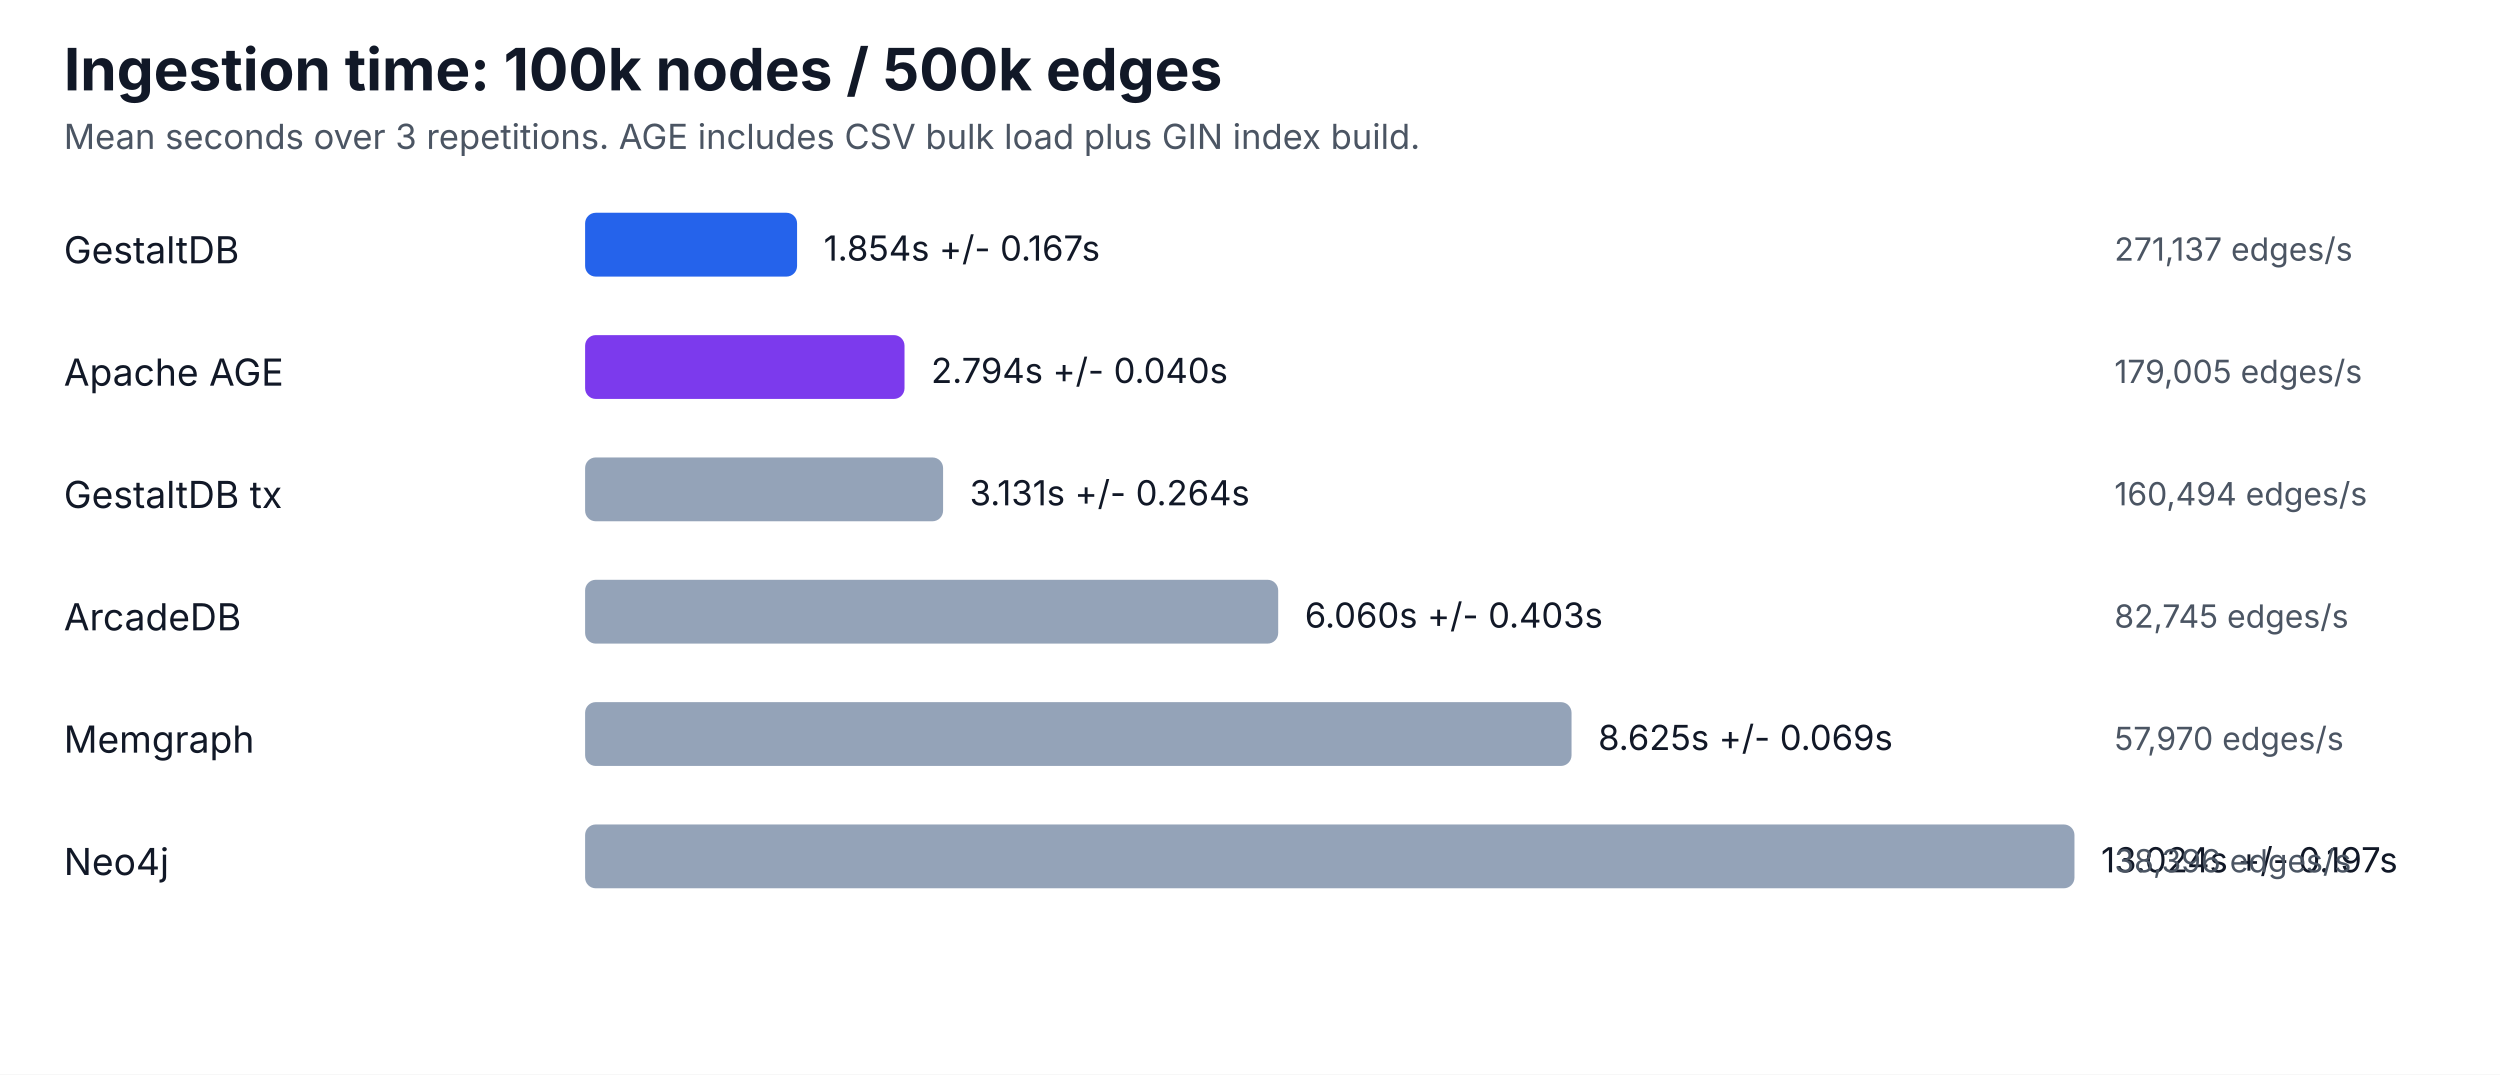
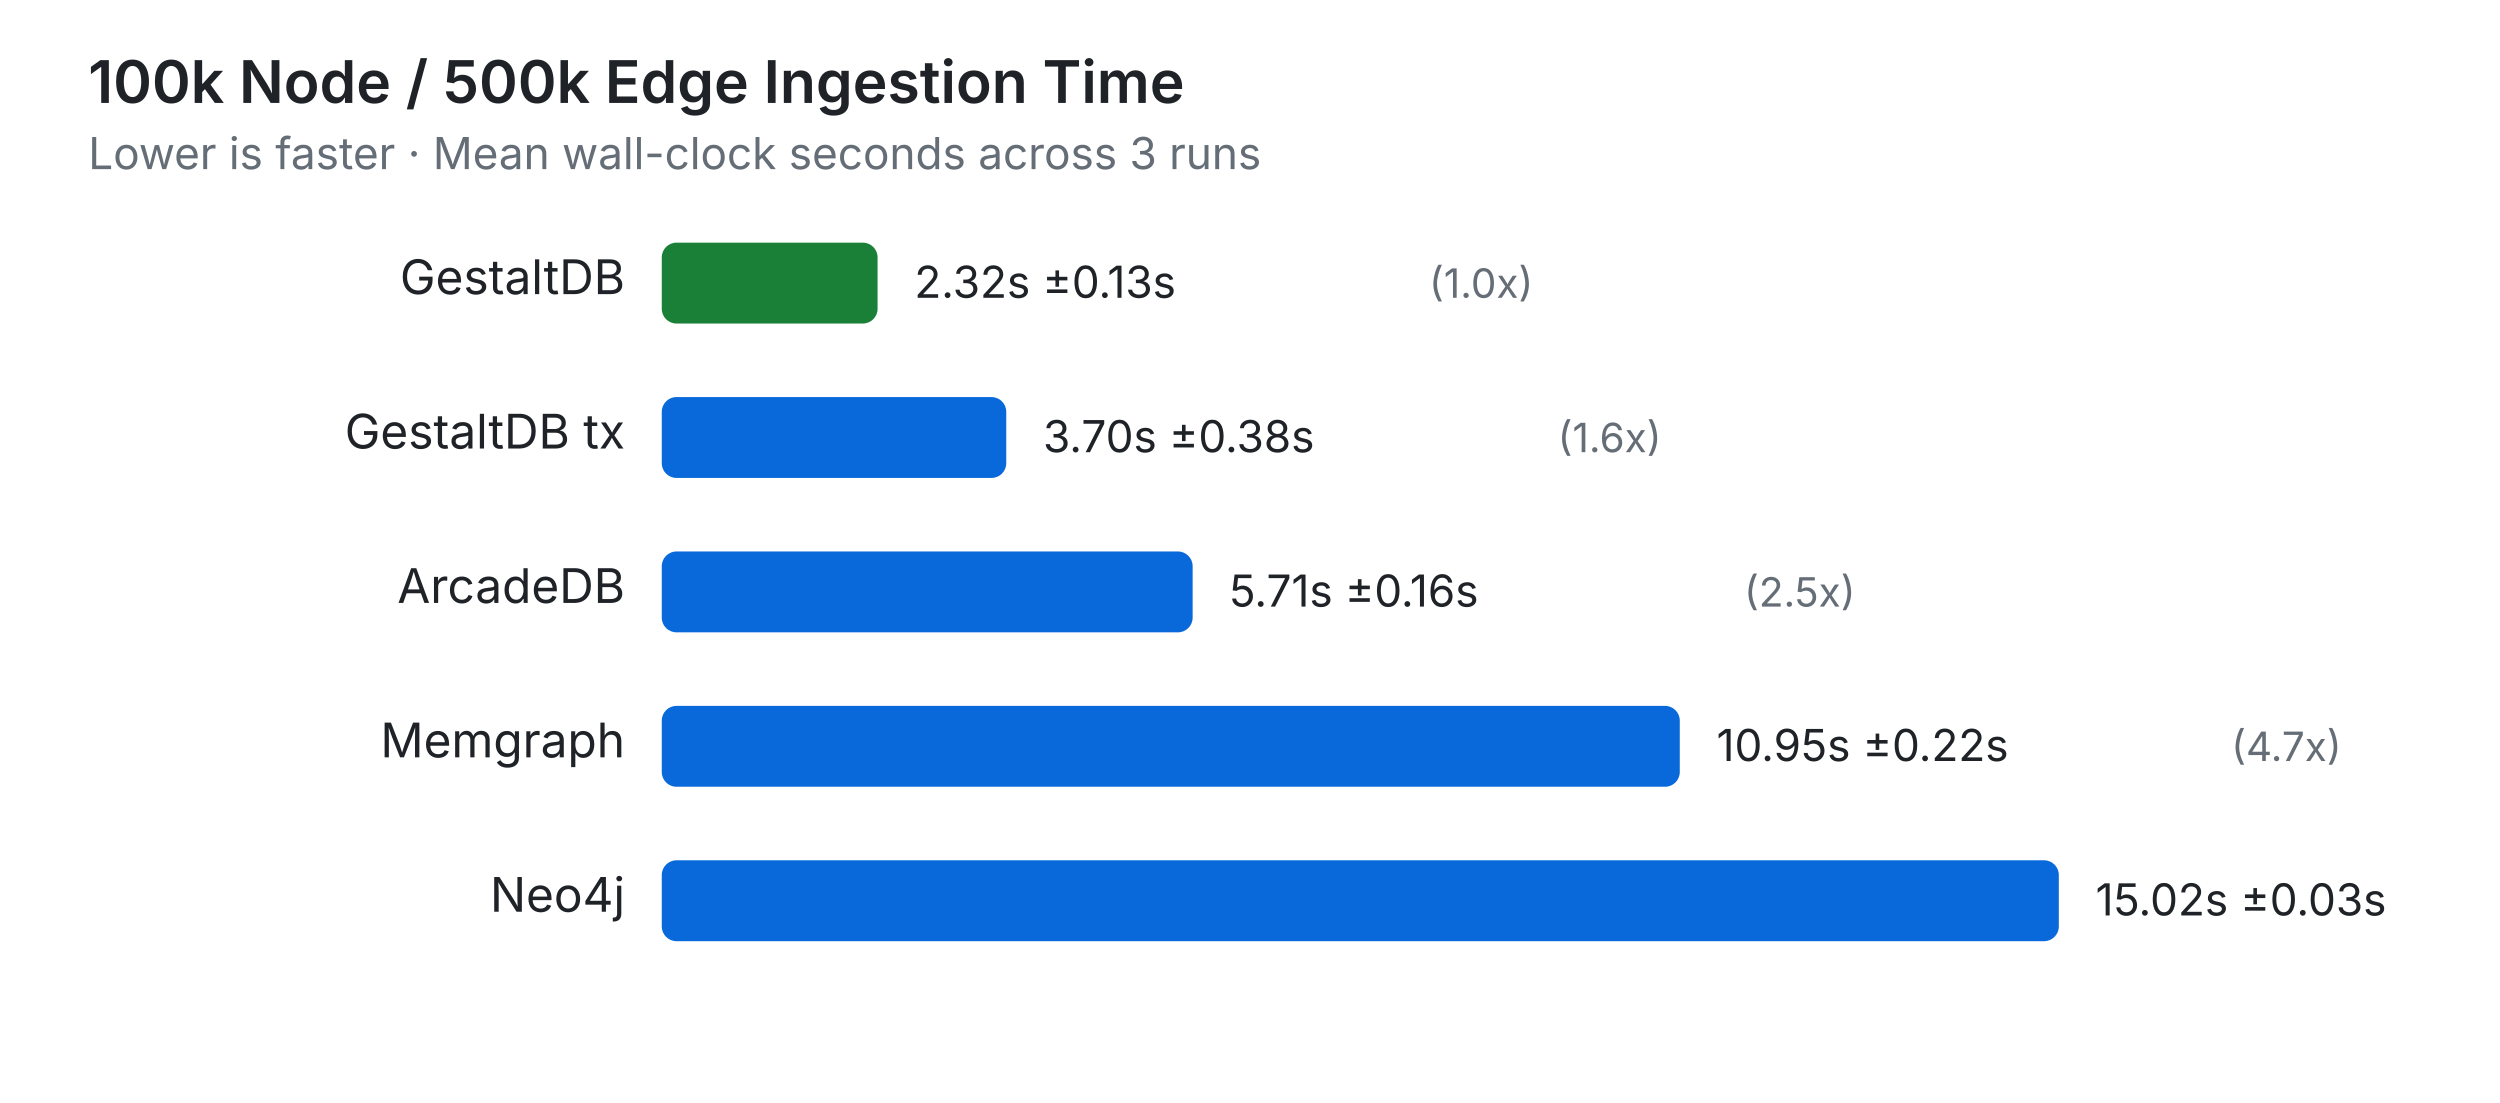
- <svg xmlns="http://www.w3.org/2000/svg" width="940" height="404" viewBox="0 0 940 404" role="img" aria-labelledby="title desc">
-   <rect width="100%" height="100%" fill="#ffffff" />
-   <text x="24" y="34" font-family="Inter, Arial, sans-serif" font-size="22" font-weight="700" fill="#111827">Ingestion time: 100k nodes / 500k edges</text>
-   <text x="24" y="56" font-family="Inter, Arial, sans-serif" font-size="13" fill="#4b5563">Mean seconds over 3 repetitions. AGE includes CSV bulk load plus GIN index build.</text>
-   <text x="24" y="99" font-family="Inter, Arial, sans-serif" font-size="14" fill="#111827">GestaltDB</text>
-   <rect x="220" y="80" width="79.7" height="24" rx="4" fill="#2563eb" />
-   <text x="309.7" y="98" font-family="Inter, Arial, sans-serif" font-size="13" fill="#111827">1.854s +/- 0.167s</text>
-   <text x="795" y="98" font-family="Inter, Arial, sans-serif" font-size="12" fill="#4b5563">271,137 edges/s</text>
-   <text x="24" y="145" font-family="Inter, Arial, sans-serif" font-size="14" fill="#111827">Apache AGE</text>
-   <rect x="220" y="126" width="120.1" height="24" rx="4" fill="#7c3aed" />
-   <text x="350.1" y="144" font-family="Inter, Arial, sans-serif" font-size="13" fill="#111827">2.794s +/- 0.040s</text>
-   <text x="795" y="144" font-family="Inter, Arial, sans-serif" font-size="12" fill="#4b5563">179,005 edges/s</text>
-   <text x="24" y="191" font-family="Inter, Arial, sans-serif" font-size="14" fill="#111827">GestaltDB tx</text>
-   <rect x="220" y="172" width="134.6" height="24" rx="4" fill="#94a3b8" />
-   <text x="364.6" y="190" font-family="Inter, Arial, sans-serif" font-size="13" fill="#111827">3.131s +/- 0.264s</text>
-   <text x="795" y="190" font-family="Inter, Arial, sans-serif" font-size="12" fill="#4b5563">160,494 edges/s</text>
-   <text x="24" y="237" font-family="Inter, Arial, sans-serif" font-size="14" fill="#111827">ArcadeDB</text>
-   <rect x="220" y="218" width="260.6" height="24" rx="4" fill="#94a3b8" />
-   <text x="490.6" y="236" font-family="Inter, Arial, sans-serif" font-size="13" fill="#111827">6.060s +/- 0.403s</text>
-   <text x="795" y="236" font-family="Inter, Arial, sans-serif" font-size="12" fill="#4b5563">82,745 edges/s</text>
-   <text x="24" y="283" font-family="Inter, Arial, sans-serif" font-size="14" fill="#111827">Memgraph</text>
-   <rect x="220" y="264" width="370.9" height="24" rx="4" fill="#94a3b8" />
-   <text x="600.9" y="282" font-family="Inter, Arial, sans-serif" font-size="13" fill="#111827">8.625s +/- 0.069s</text>
-   <text x="795" y="282" font-family="Inter, Arial, sans-serif" font-size="12" fill="#4b5563">57,970 edges/s</text>
-   <text x="24" y="329" font-family="Inter, Arial, sans-serif" font-size="14" fill="#111827">Neo4j</text>
-   <rect x="220" y="310" width="560.0" height="24" rx="4" fill="#94a3b8" />
-   <text x="790.0" y="328" font-family="Inter, Arial, sans-serif" font-size="13" fill="#111827">13.024s +/- 0.197s</text>
-   <text x="795" y="328" font-family="Inter, Arial, sans-serif" font-size="12" fill="#4b5563">38,396 edges/s</text>
+ <svg xmlns="http://www.w3.org/2000/svg" width="680" height="300" viewBox="0 0 680 300">
+   <style>
+   text { font-family: -apple-system, BlinkMacSystemFont, 'Segoe UI', sans-serif; }
+   .title { font-size: 16px; font-weight: 600; fill: #1f2328; }
+   .subtitle { font-size: 12px; fill: #656d76; }
+   .label { font-size: 13px; fill: #1f2328; text-anchor: end; }
+   .bar { fill: #0969da; rx: 4px; }
+   .bar-baseline { fill: #1a7f37; rx: 4px; }
+   .value { font-size: 12px; fill: #1f2328; font-variant-numeric: tabular-nums; }
+   .relative { font-size: 11px; fill: #656d76; }
+ </style>
+   <rect width="680" height="300" fill="#ffffff" />
+   <text x="24" y="28" class="title">100k Node / 500k Edge Ingestion Time</text>
+   <text x="24" y="46" class="subtitle">Lower is faster · Mean wall-clock seconds across 3 runs</text>
+   <text x="170" y="80" class="label">GestaltDB</text>
+   <rect x="180" y="66" width="58.7" height="22" class="bar-baseline" />
+   <text x="248.7" y="81" class="value">2.32s ±0.13s</text>
+   <text x="388.7" y="81" class="relative">(1.0x)</text>
+   <text x="170" y="122" class="label">GestaltDB tx</text>
+   <rect x="180" y="108" width="93.7" height="22" class="bar" />
+   <text x="283.7" y="123" class="value">3.70s ±0.38s</text>
+   <text x="423.7" y="123" class="relative">(1.6x)</text>
+   <text x="170" y="164" class="label">ArcadeDB</text>
+   <rect x="180" y="150" width="144.4" height="22" class="bar" />
+   <text x="334.4" y="165" class="value">5.71s ±0.16s</text>
+   <text x="474.4" y="165" class="relative">(2.5x)</text>
+   <text x="170" y="206" class="label">Memgraph</text>
+   <rect x="180" y="192" width="276.9" height="22" class="bar" />
+   <text x="466.9" y="207" class="value">10.95s ±0.22s</text>
+   <text x="606.9" y="207" class="relative">(4.7x)</text>
+   <text x="170" y="248" class="label">Neo4j</text>
+   <rect x="180" y="234" width="380.0" height="22" class="bar" />
+   <text x="570.0" y="249" class="value">15.02s ±0.03s</text>
+   <text x="710.0" y="249" class="relative">(6.5x)</text>
</svg>
